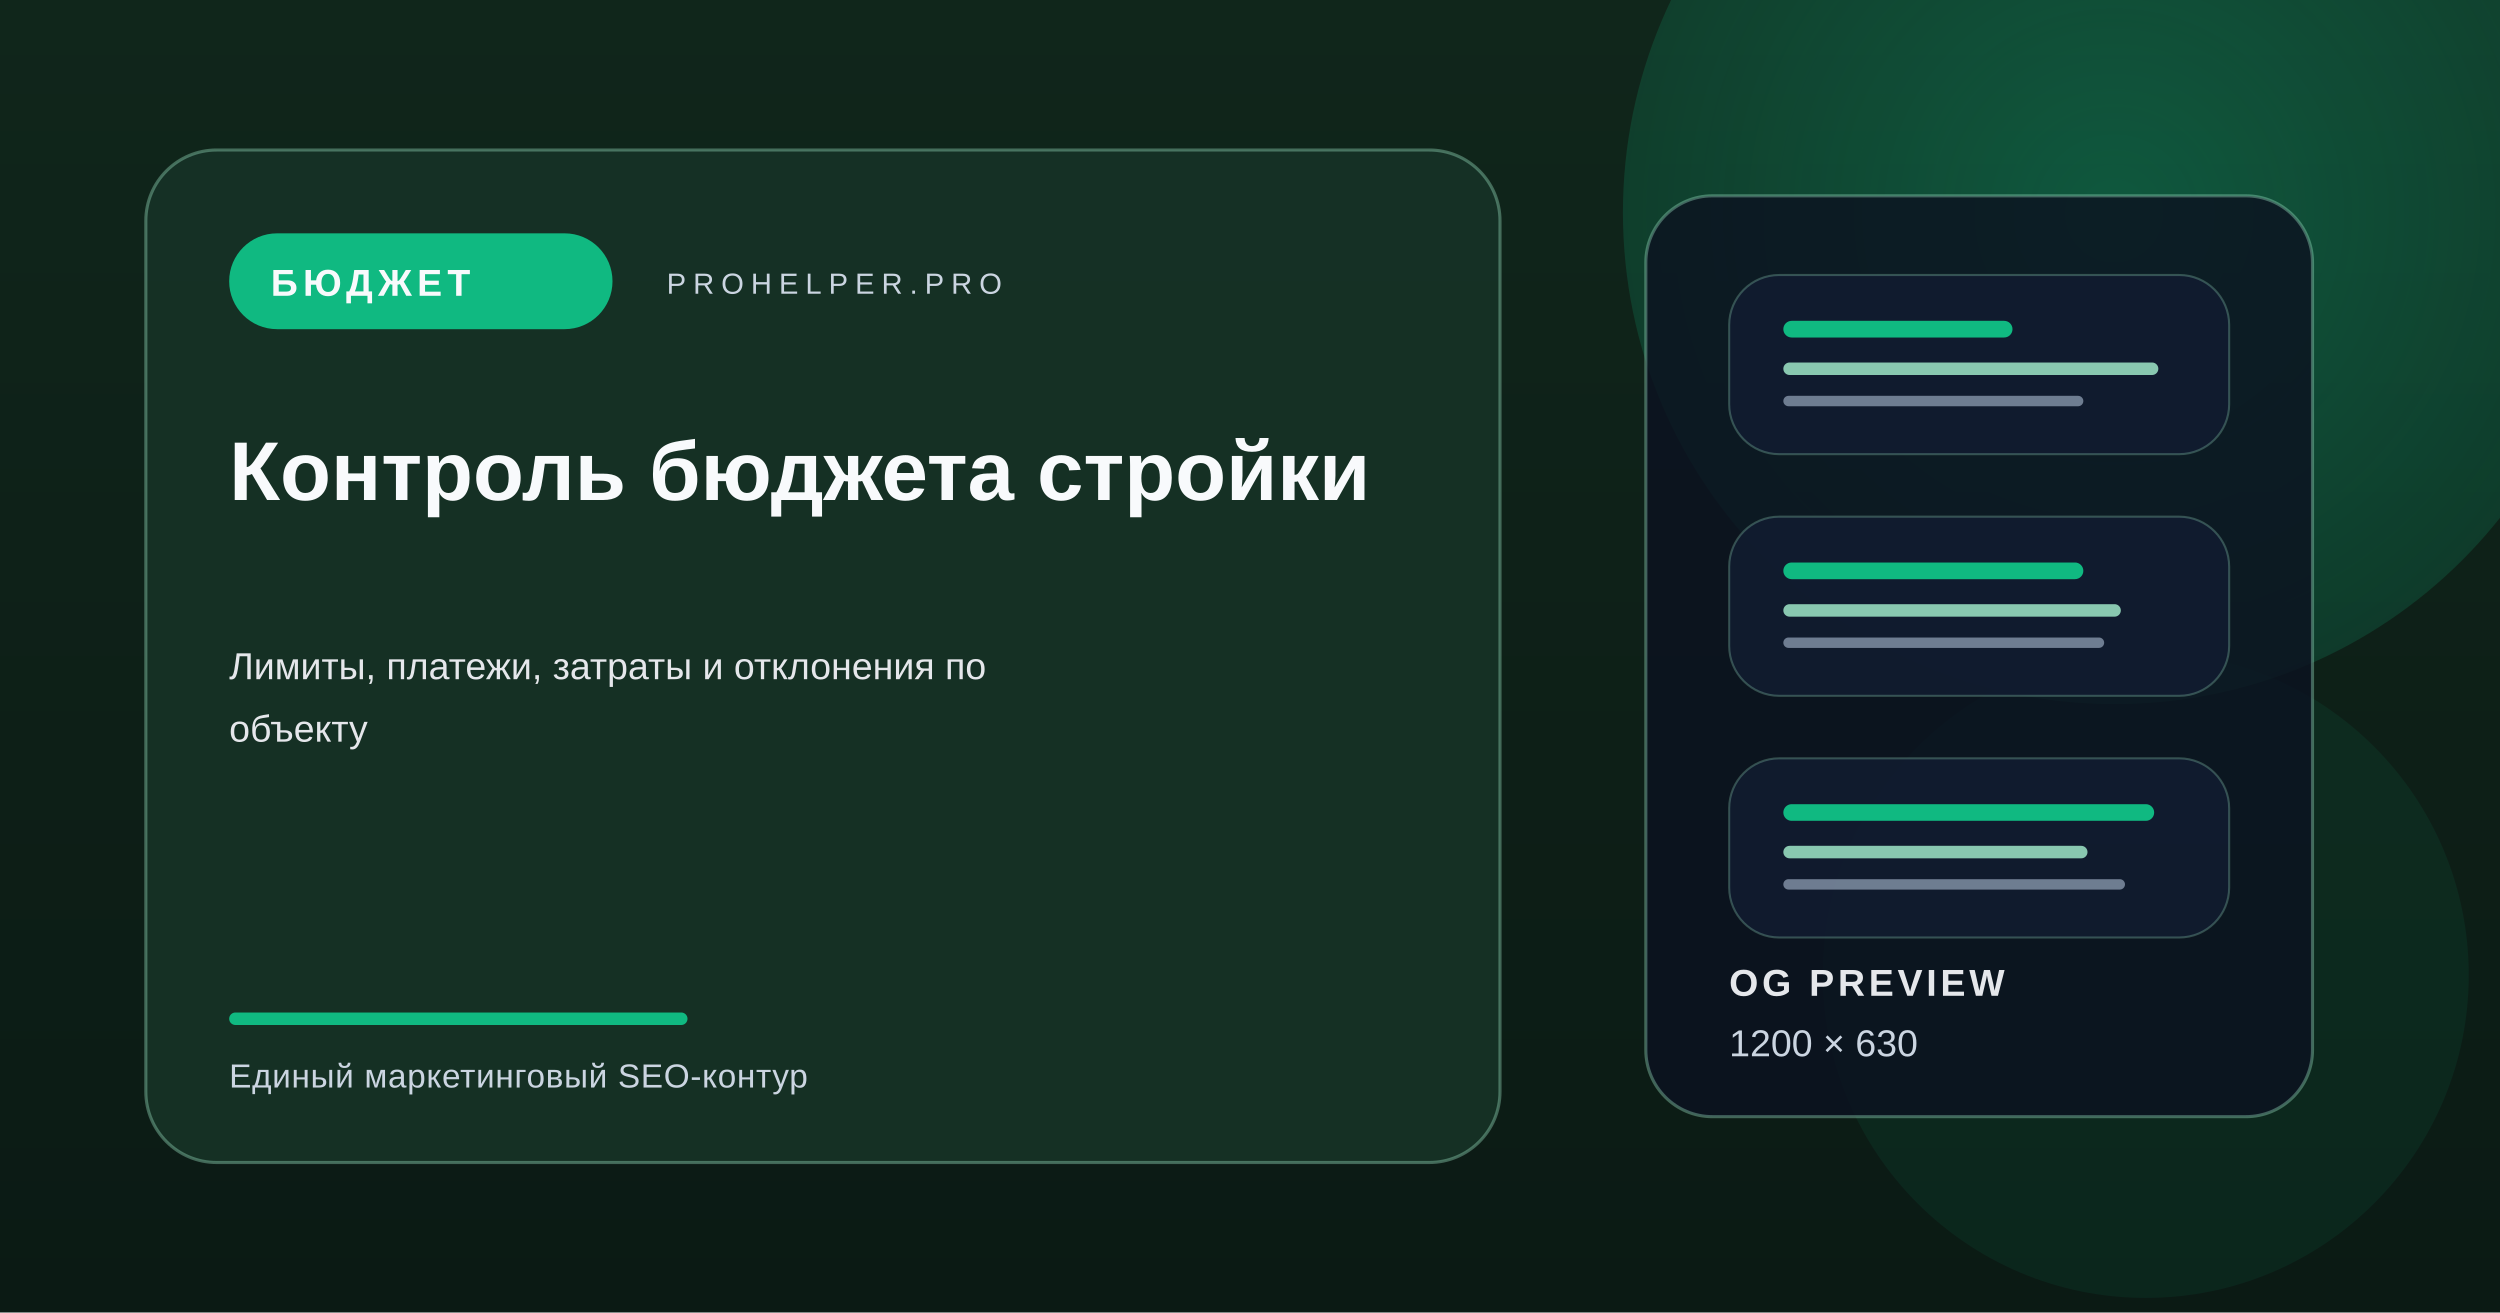
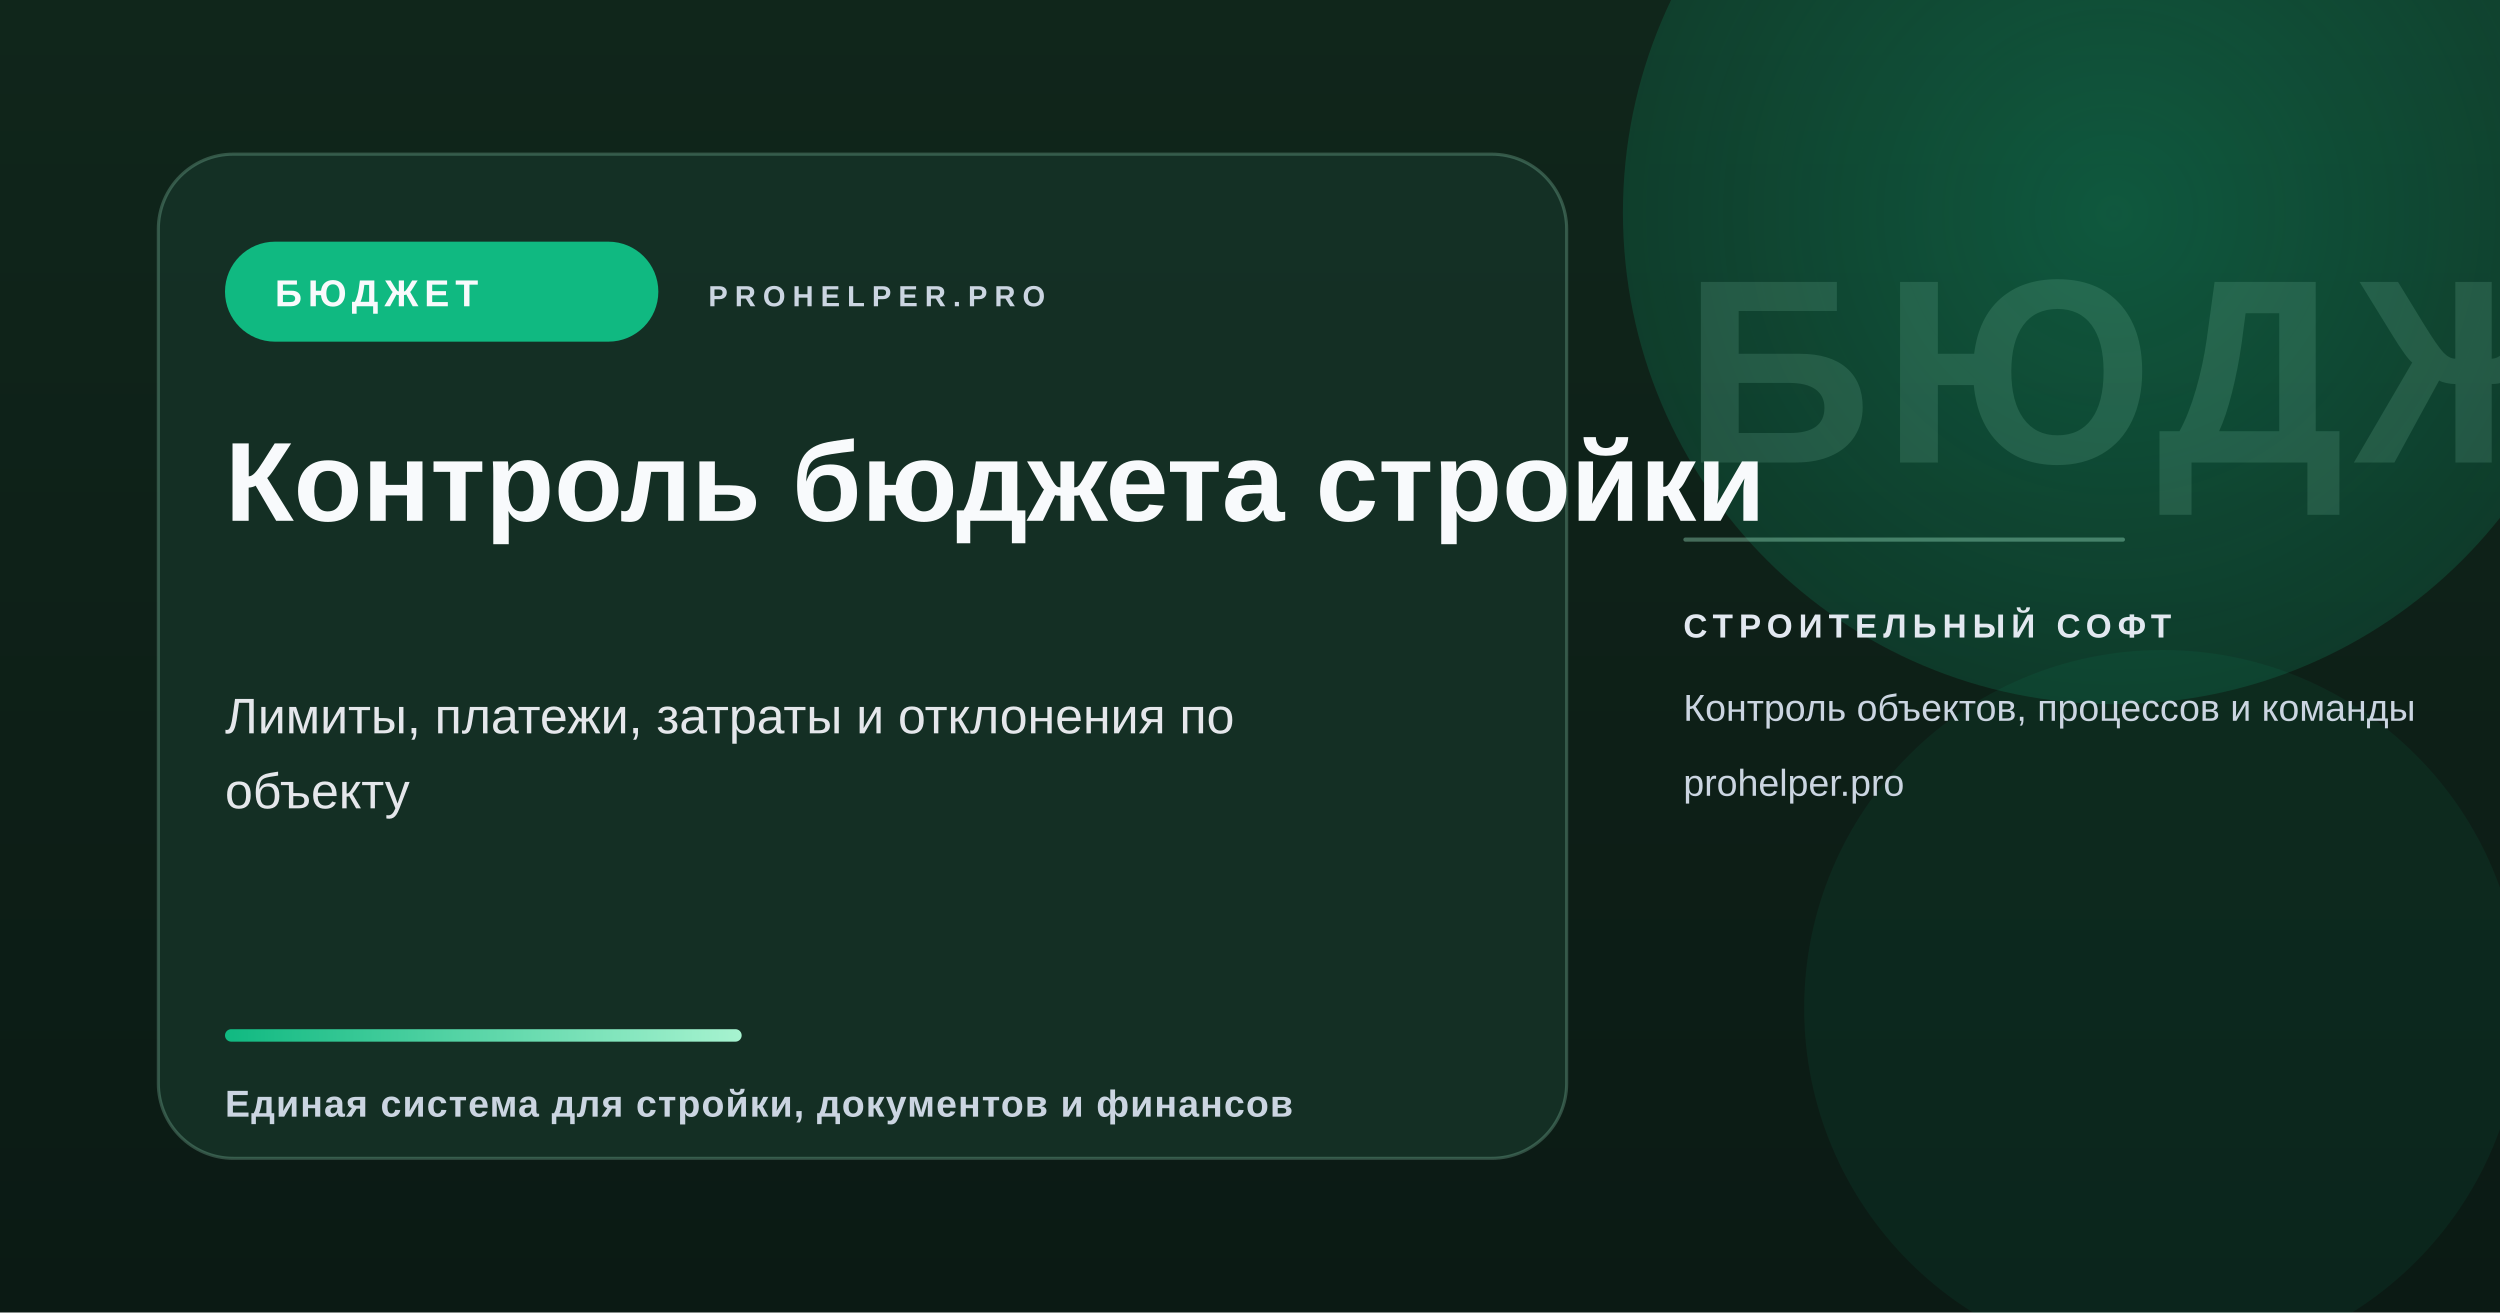
<svg xmlns="http://www.w3.org/2000/svg" width="1200" height="630" viewBox="0 0 1200 630" fill="none">
  <defs>
    <linearGradient id="bg-construction-budget-control" x1="600" y1="0" x2="600" y2="630" gradientUnits="userSpaceOnUse">
      <stop stop-color="#10261B" />
      <stop offset="1" stop-color="#0B1A14" />
    </linearGradient>
    <radialGradient id="glow-construction-budget-control" cx="0" cy="0" r="1" gradientUnits="userSpaceOnUse" gradientTransform="translate(1015 102) rotate(123.5) scale(472 472)">
      <stop stop-color="#10B981" stop-opacity="0.35" />
      <stop offset="1" stop-color="#10B981" stop-opacity="0" />
    </radialGradient>
+     <linearGradient id="line-construction-budget-control" x1="0" y1="0" x2="1" y2="0">
+       <stop stop-color="#10B981" />
+       <stop offset="1" stop-color="#A7F3D0" />
+     </linearGradient>
    <style>
-       .brand { font: 600 18px 'Segoe UI', 'Arial', sans-serif; letter-spacing: 0.14em; }
-       .brand-secondary { font: 500 14px 'Segoe UI', 'Arial', sans-serif; letter-spacing: 0.24em; fill: #CBD5E1; }
-       .title { font: 700 40px 'Segoe UI', 'Arial', sans-serif; fill: #F8FAFC; }
-       .subtitle { font: 500 18px 'Segoe UI', 'Arial', sans-serif; fill: #E5E7EB; }
-       .meta { font: 500 16px 'Segoe UI', 'Arial', sans-serif; fill: #CBD5E1; letter-spacing: 0.02em; }
-       .preview { font: 600 18px 'Segoe UI', 'Arial', sans-serif; fill: #E5E7EB; letter-spacing: 0.1em; }
-       .preview-meta { font: 500 18px 'Segoe UI', 'Arial', sans-serif; fill: #CBD5E1; }
+       .eyebrow { font: 700 18px 'Segoe UI', 'Arial', sans-serif; letter-spacing: 0.16em; fill: #F8FAFC; }
+       .brand-secondary { font: 600 14px 'Segoe UI', 'Arial', sans-serif; letter-spacing: 0.24em; fill: #CBD5E1; }
+       .title { font: 700 54px 'Segoe UI', 'Arial', sans-serif; fill: #F8FAFC; }
+       .subtitle { font: 500 24px 'Segoe UI', 'Arial', sans-serif; fill: #E5E7EB; }
+       .meta { font: 600 18px 'Segoe UI', 'Arial', sans-serif; fill: #CBD5E1; letter-spacing: 0.03em; }
+       .mark { font-family: 'Segoe UI', 'Arial', sans-serif; font-weight: 800; fill: #A7F3D0; opacity: 0.14; }
+       .mark-caption { font: 700 16px 'Segoe UI', 'Arial', sans-serif; fill: #E2E8F0; letter-spacing: 0.18em; }
+       .mark-support { font: 500 18px 'Segoe UI', 'Arial', sans-serif; fill: #CBD5E1; }
    </style>
  </defs>
  <rect width="1200" height="630" fill="url(#bg-construction-budget-control)" />
  <circle cx="1015" cy="102" r="236" fill="url(#glow-construction-budget-control)" />
-   <circle cx="1030" cy="468" r="155" fill="#10B981" fill-opacity="0.08" />
-   <rect x="70" y="72" width="650" height="486" rx="34" fill="#163126" fill-opacity="0.94" stroke="#A7F3D0" stroke-opacity="0.35" stroke-width="1.5" />
-   <rect x="110" y="112" width="184" height="46" rx="23" fill="#10B981" />
-   <text x="130" y="142" class="brand" fill="#F8FAFC">БЮДЖЕТ</text>
-   <text x="320" y="141" class="brand-secondary">PROHELPER.PRO</text>
-   <text x="110" y="240" class="title">Контроль бюджета стройки</text>
-   <text x="110" y="326" class="subtitle">Лимиты, платежи, затраты и отклонения по</text>
-   <text x="110" y="356" class="subtitle">объекту</text>
-   <rect x="110" y="486" width="220" height="6" rx="3" fill="#10B981" />
-   <text x="110" y="522" class="meta">Единый маркетинговый SEO-контур</text>
-   <rect x="790" y="94" width="320" height="442" rx="32" fill="#0B1220" fill-opacity="0.82" stroke="#A7F3D0" stroke-opacity="0.35" stroke-width="1.5" />
-   <g>
-     <rect x="830" y="132" width="240" height="86" rx="24" fill="#111C2F" fill-opacity="0.92" stroke="#A7F3D0" stroke-opacity="0.26" />
-     <rect x="856" y="154" width="110" height="8" rx="4" fill="#10B981" />
-     <rect x="856" y="174" width="180" height="6" rx="3" fill="#A7F3D0" fill-opacity="0.8" />
-     <rect x="856" y="190" width="144" height="5" rx="2.5" fill="#94A3B8" fill-opacity="0.72" />
-   </g>
-   <g>
-     <rect x="830" y="248" width="240" height="86" rx="24" fill="#111C2F" fill-opacity="0.92" stroke="#A7F3D0" stroke-opacity="0.26" />
-     <rect x="856" y="270" width="144" height="8" rx="4" fill="#10B981" />
-     <rect x="856" y="290" width="162" height="6" rx="3" fill="#A7F3D0" fill-opacity="0.8" />
-     <rect x="856" y="306" width="154" height="5" rx="2.5" fill="#94A3B8" fill-opacity="0.72" />
-   </g>
-   <g>
-     <rect x="830" y="364" width="240" height="86" rx="24" fill="#111C2F" fill-opacity="0.92" stroke="#A7F3D0" stroke-opacity="0.26" />
-     <rect x="856" y="386" width="178" height="8" rx="4" fill="#10B981" />
-     <rect x="856" y="406" width="146" height="6" rx="3" fill="#A7F3D0" fill-opacity="0.8" />
-     <rect x="856" y="422" width="164" height="5" rx="2.5" fill="#94A3B8" fill-opacity="0.72" />
-   </g>
-   <text x="830" y="478" class="preview">OG PREVIEW</text>
-   <text x="830" y="507" class="preview-meta">1200 × 630</text>
+   <circle cx="1038" cy="484" r="172" fill="#10B981" fill-opacity="0.07" />
+   <rect x="76" y="74" width="676" height="482" rx="36" fill="#163126" fill-opacity="0.9" stroke="#A7F3D0" stroke-opacity="0.24" stroke-width="1.5" />
+   <rect x="108" y="116" width="208" height="48" rx="24" fill="#10B981" />
+   <text x="132" y="147" class="eyebrow">БЮДЖЕТ</text>
+   <text x="340" y="147" class="brand-secondary">PROHELPER.PRO</text>
+   <text x="108" y="250" class="title">Контроль бюджета стройки</text>
+   <text x="108" y="352" class="subtitle">Лимиты, платежи, затраты и отклонения по</text>
+   <text x="108" y="388" class="subtitle">объекту</text>
+   <rect x="108" y="494" width="248" height="6" rx="3" fill="url(#line-construction-budget-control)" />
+   <text x="108" y="536" class="meta">Единая система для стройки, документов и финансов</text>
+   <text x="808" y="222" class="mark" font-size="126" letter-spacing="0.04em">БЮДЖЕТ</text>
+   <rect x="808" y="258" width="212" height="2" rx="1" fill="#A7F3D0" fill-opacity="0.36" />
+   <text x="808" y="306" class="mark-caption">СТРОИТЕЛЬНЫЙ СОФТ</text>
+   <text x="808" y="346" class="mark-support">Контроль объектов, процессов и команды</text>
+   <text x="808" y="382" class="mark-support">prohelper.pro</text>
</svg>
